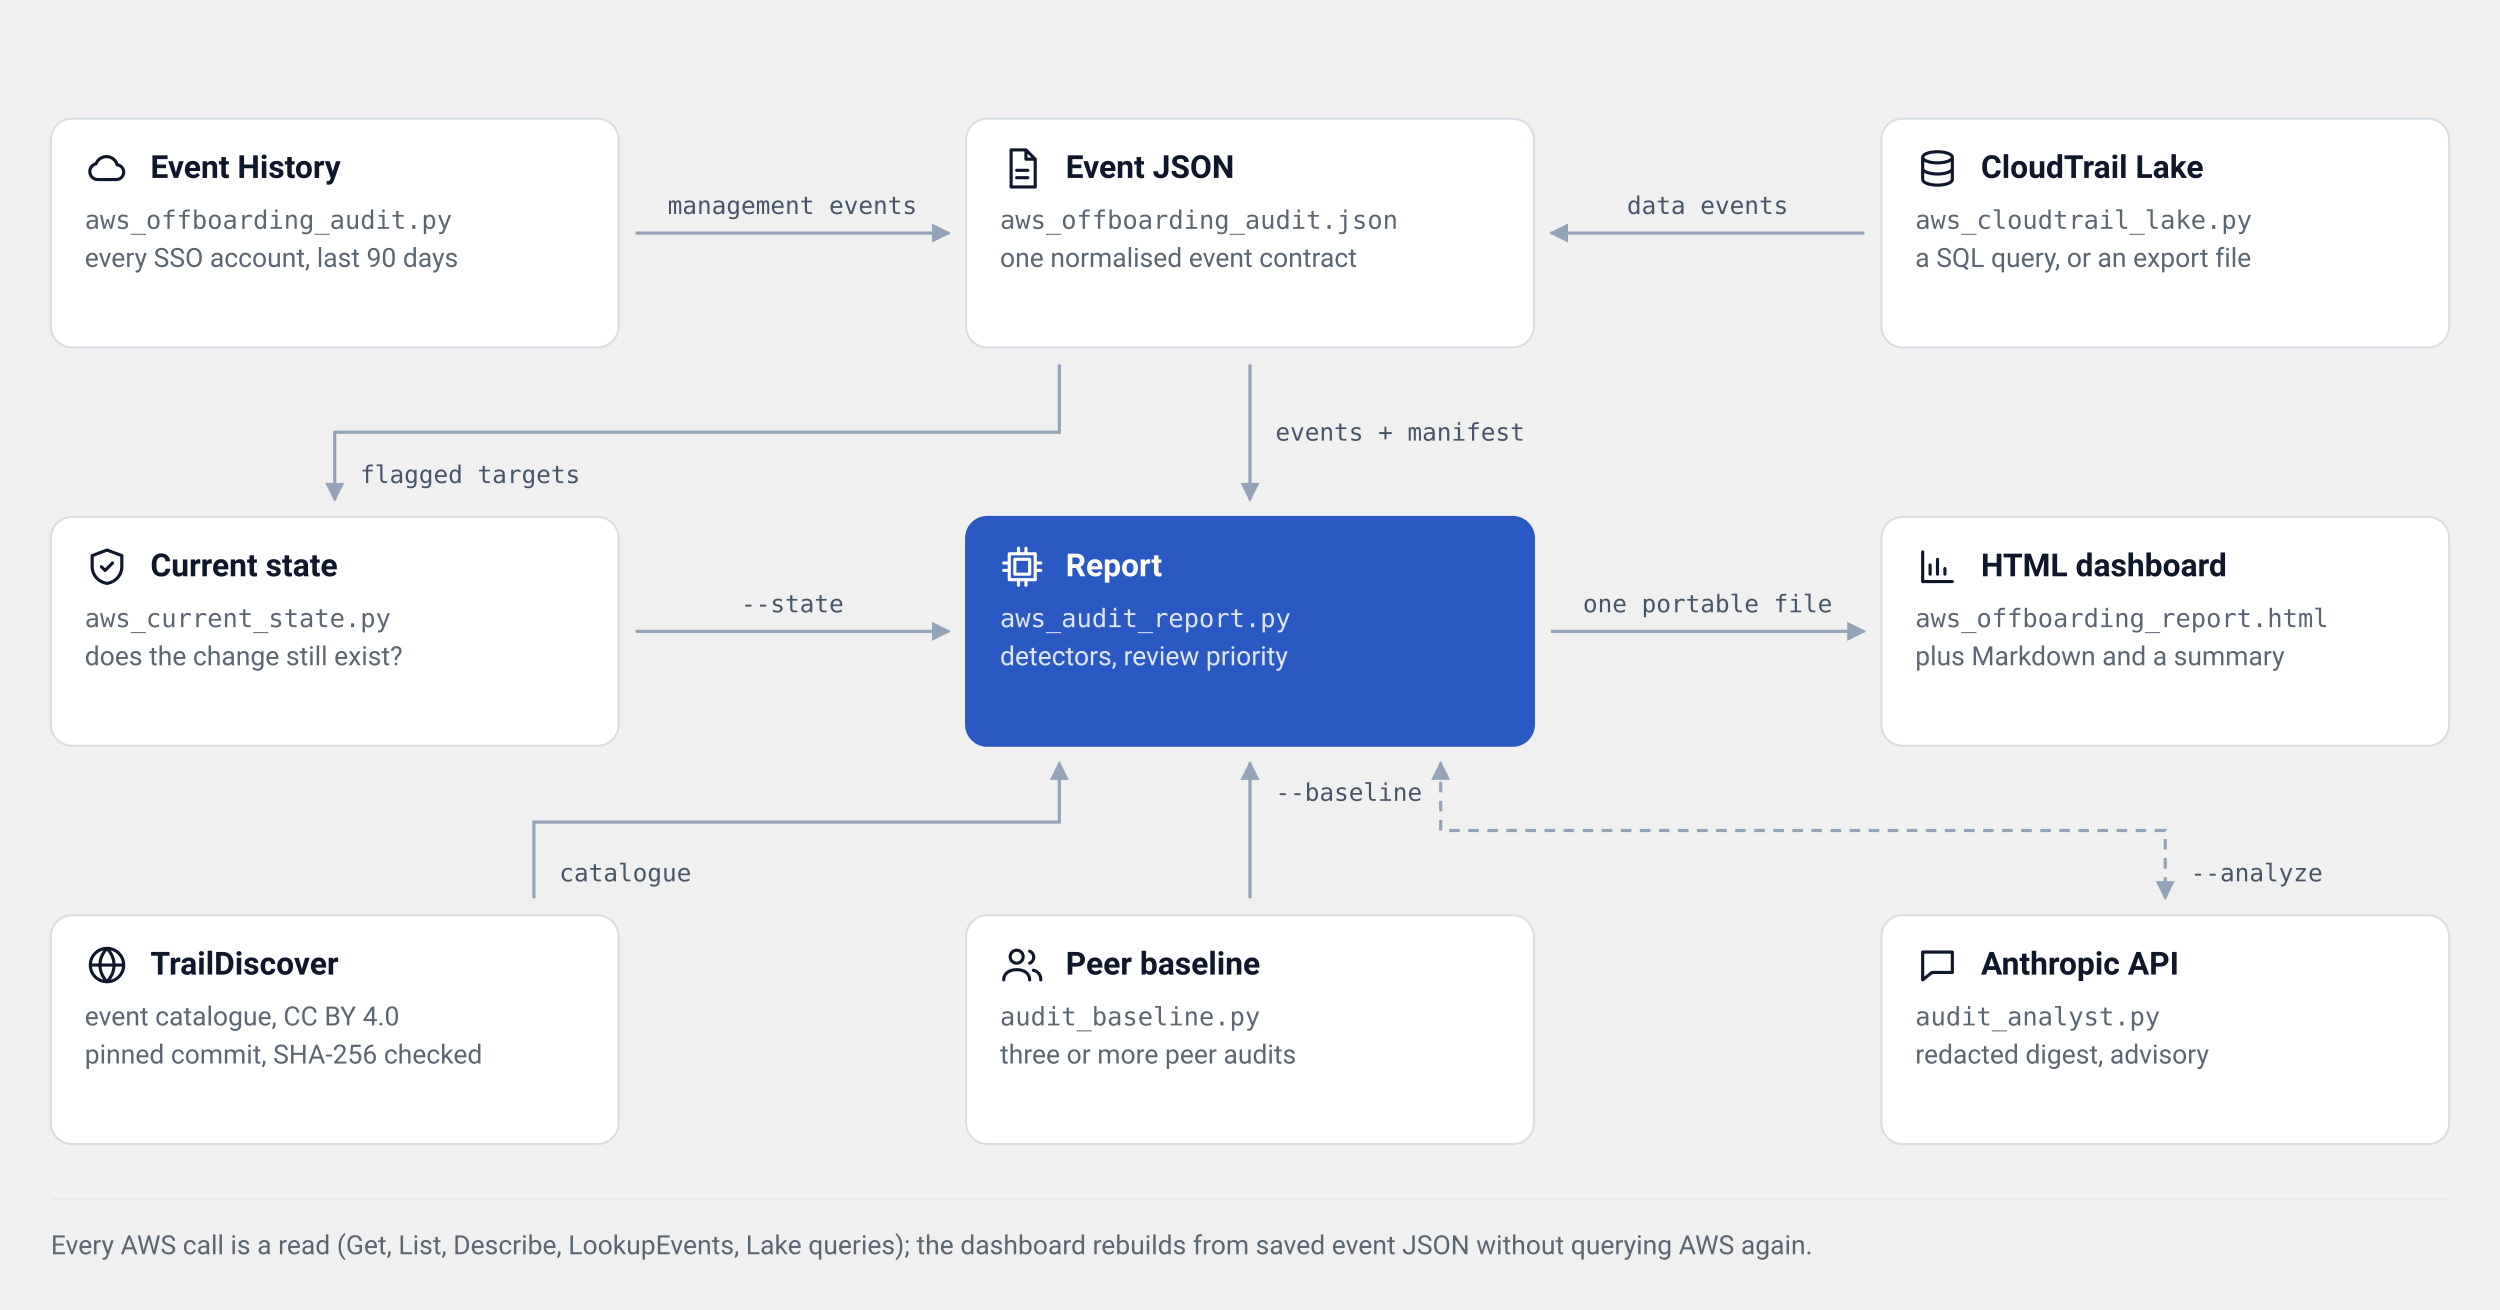
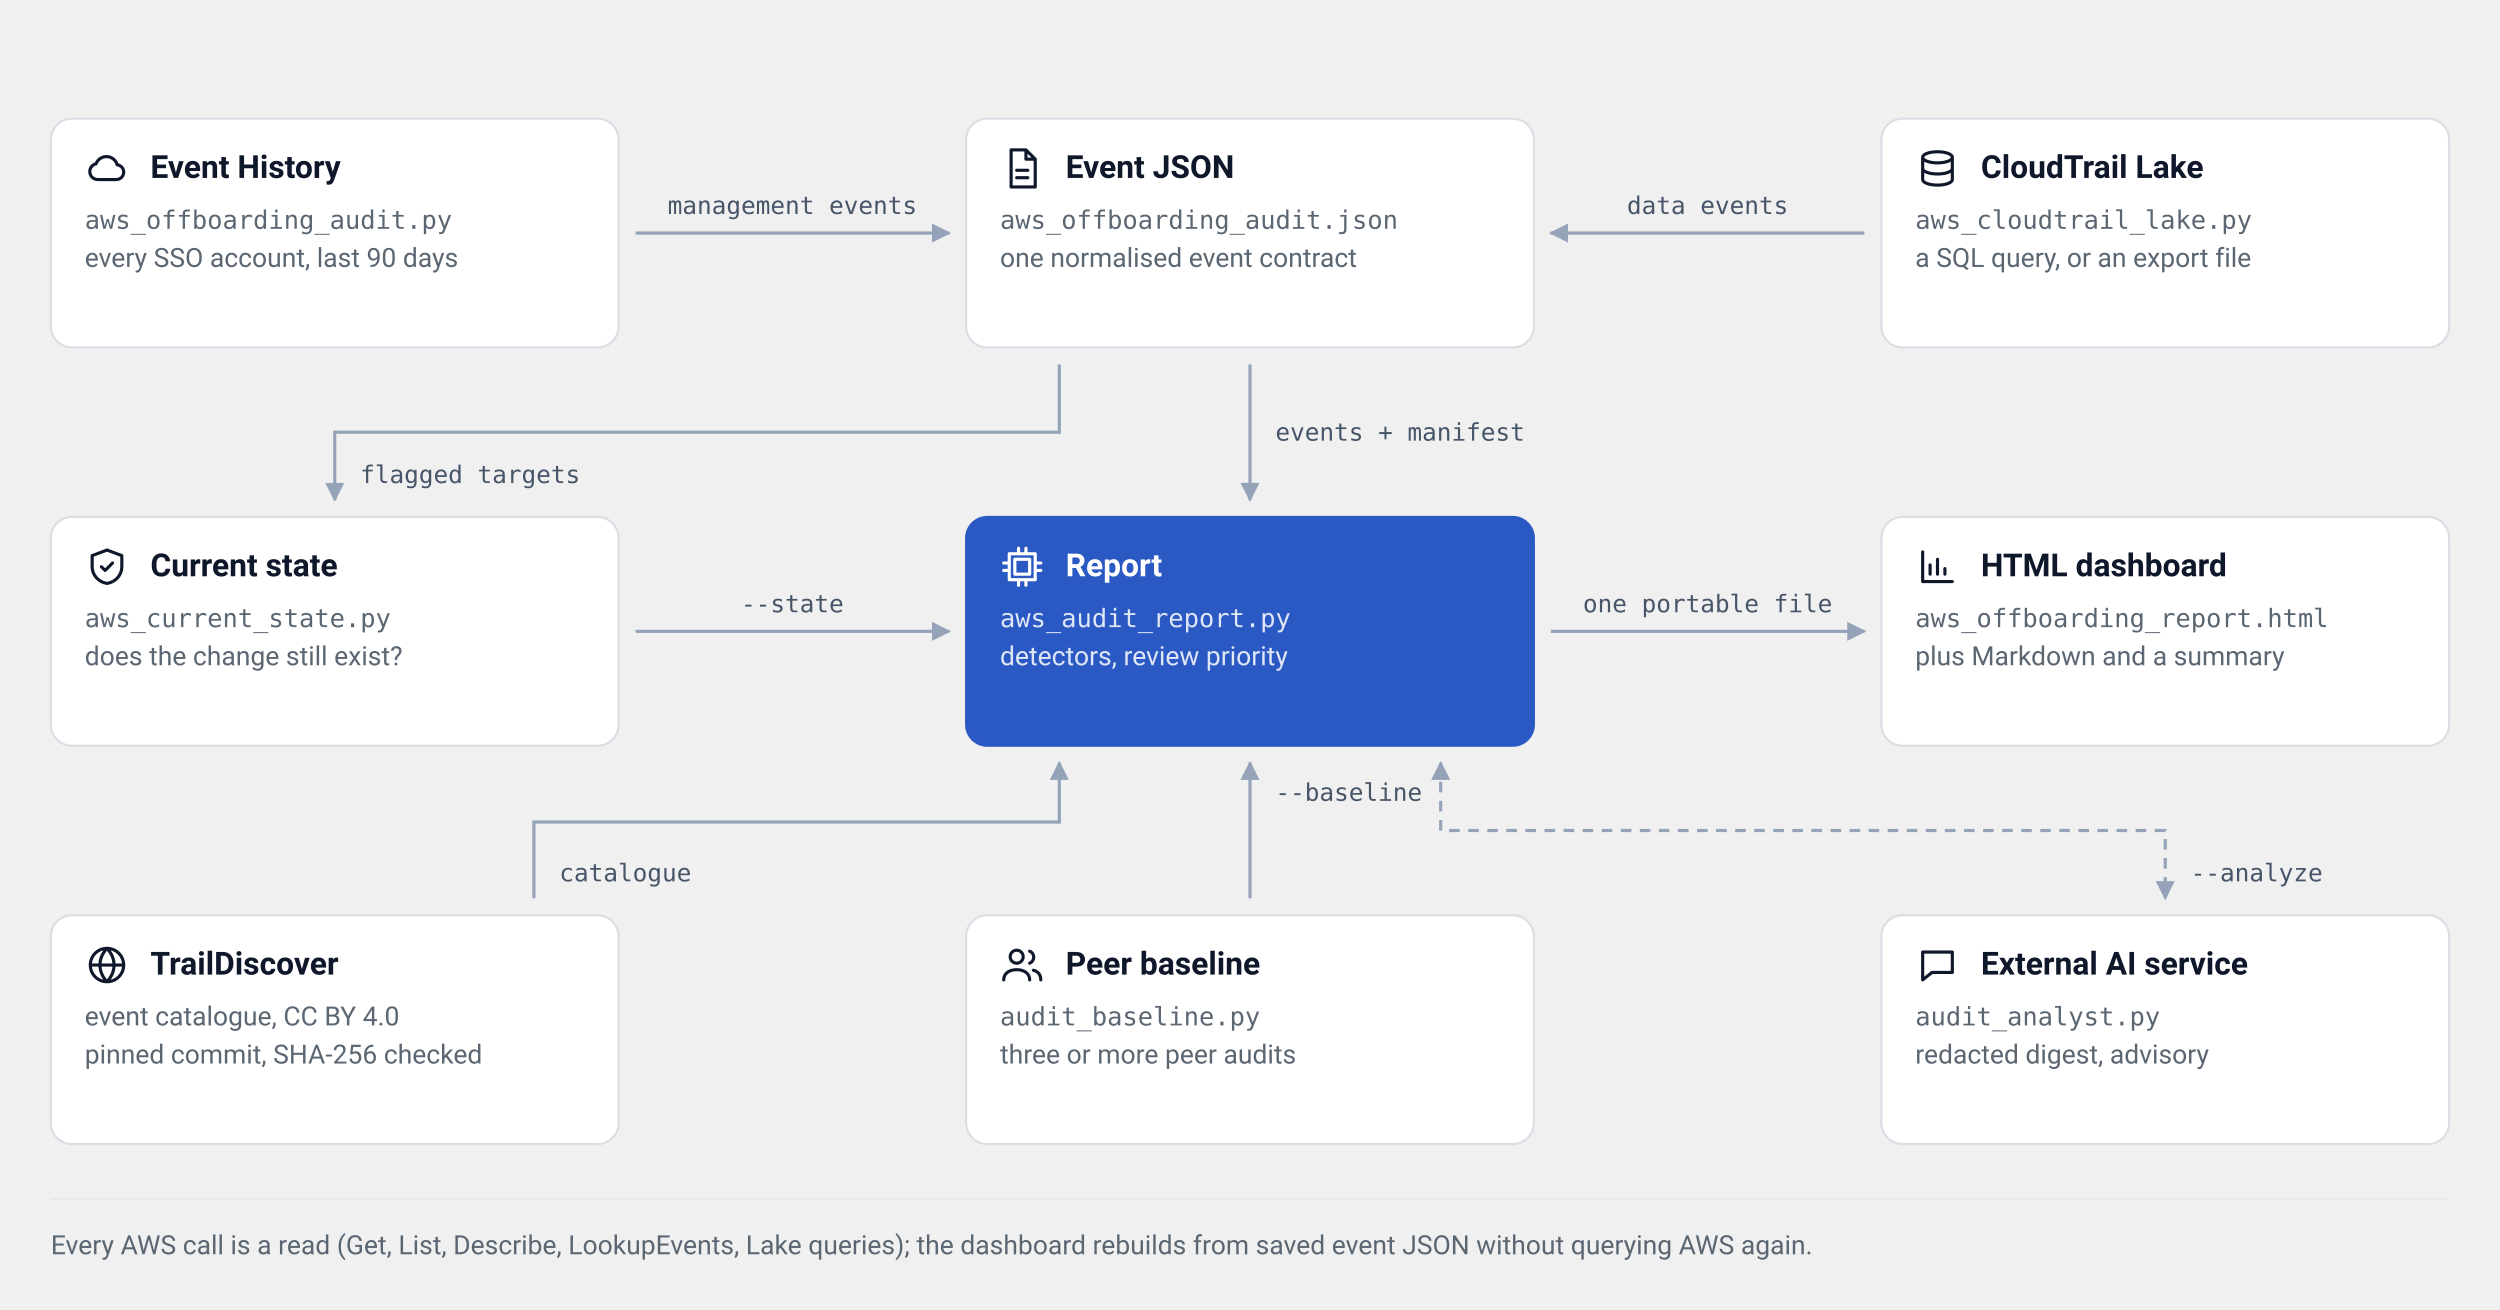
<svg xmlns="http://www.w3.org/2000/svg" viewBox="0 0 1180 618" width="1180" height="618" role="img" aria-label="Event History and CloudTrail Lake both write one event JSON file. The report reads it, with optional current state, a peer baseline, the pinned TrailDiscover catalogue and an external analysis, and writes the HTML dashboard. Every AWS call is a read.">
  <defs>
    <marker id="a" viewBox="0 0 10 10" refX="9" refY="5" markerWidth="6" markerHeight="6" orient="auto-start-reverse">
      <path d="M0 0 10 5 0 10z" fill="#94a3b8" />
    </marker>
    <marker id="b" viewBox="0 0 10 10" refX="1" refY="5" markerWidth="6" markerHeight="6" orient="auto">
      <path d="M10 0 0 5 10 10z" fill="#94a3b8" />
    </marker>
  </defs>
  <rect x="24" y="56" width="268" height="108" rx="10" fill="#ffffff" stroke="#d8dee4" stroke-width="1" />
  <g transform="translate(40.0,69.0) scale(0.875)" fill="none" stroke="#0f172a" stroke-width="1.7" stroke-linecap="round" stroke-linejoin="round">
    <path d="M7 18h10a4 4 0 0 0 .5-7.97A6 6 0 0 0 6.1 9.5 4.3 4.3 0 0 0 7 18z" />
  </g>
  <text x="71.0" y="84.0" font-family="system-ui,-apple-system,'Segoe UI',Roboto,Helvetica,Arial,sans-serif" font-size="15" fill="#0f172a" text-anchor="start" font-weight="600">Event History</text>
  <text x="40.0" y="108.0" font-family="ui-monospace,SFMono-Regular,'SF Mono',Menlo,Consolas,monospace" font-size="12" fill="#5b6673" text-anchor="start">aws_offboarding_audit.py</text>
  <text x="40.0" y="126.0" font-family="system-ui,-apple-system,'Segoe UI',Roboto,Helvetica,Arial,sans-serif" font-size="12.5" fill="#5b6673" text-anchor="start">every SSO account, last 90 days</text>
  <rect x="456" y="56" width="268" height="108" rx="10" fill="#ffffff" stroke="#d8dee4" stroke-width="1" />
  <g transform="translate(472.0,69.0) scale(0.875)" fill="none" stroke="#0f172a" stroke-width="1.7" stroke-linecap="round" stroke-linejoin="round">
    <path d="M6 2h8l5 5v15H6z M14 2v5h5 M9 13h6 M9 17h6" />
  </g>
  <text x="503.0" y="84.0" font-family="system-ui,-apple-system,'Segoe UI',Roboto,Helvetica,Arial,sans-serif" font-size="15" fill="#0f172a" text-anchor="start" font-weight="600">Event JSON</text>
  <text x="472.0" y="108.0" font-family="ui-monospace,SFMono-Regular,'SF Mono',Menlo,Consolas,monospace" font-size="12" fill="#5b6673" text-anchor="start">aws_offboarding_audit.json</text>
  <text x="472.0" y="126.0" font-family="system-ui,-apple-system,'Segoe UI',Roboto,Helvetica,Arial,sans-serif" font-size="12.5" fill="#5b6673" text-anchor="start">one normalised event contract</text>
  <rect x="888" y="56" width="268" height="108" rx="10" fill="#ffffff" stroke="#d8dee4" stroke-width="1" />
  <g transform="translate(904.0,69.0) scale(0.875)" fill="none" stroke="#0f172a" stroke-width="1.7" stroke-linecap="round" stroke-linejoin="round">
    <path d="M4 6c0-1.7 3.6-3 8-3s8 1.3 8 3-3.6 3-8 3-8-1.3-8-3z M4 6v12c0 1.7 3.6 3 8 3s8-1.3 8-3V6 M4 12c0 1.7 3.6 3 8 3s8-1.3 8-3" />
  </g>
  <text x="935.0" y="84.0" font-family="system-ui,-apple-system,'Segoe UI',Roboto,Helvetica,Arial,sans-serif" font-size="15" fill="#0f172a" text-anchor="start" font-weight="600">CloudTrail Lake</text>
  <text x="904.0" y="108.0" font-family="ui-monospace,SFMono-Regular,'SF Mono',Menlo,Consolas,monospace" font-size="12" fill="#5b6673" text-anchor="start">aws_cloudtrail_lake.py</text>
  <text x="904.0" y="126.0" font-family="system-ui,-apple-system,'Segoe UI',Roboto,Helvetica,Arial,sans-serif" font-size="12.5" fill="#5b6673" text-anchor="start">a SQL query, or an export file</text>
  <rect x="24" y="244" width="268" height="108" rx="10" fill="#ffffff" stroke="#d8dee4" stroke-width="1" />
  <g transform="translate(40.0,257.0) scale(0.875)" fill="none" stroke="#0f172a" stroke-width="1.7" stroke-linecap="round" stroke-linejoin="round">
    <path d="M12 3 4 6v6c0 4.5 3.4 8.3 8 9 4.6-.7 8-4.5 8-9V6z M9 12l2 2 4-4" />
  </g>
  <text x="71.0" y="272.0" font-family="system-ui,-apple-system,'Segoe UI',Roboto,Helvetica,Arial,sans-serif" font-size="15" fill="#0f172a" text-anchor="start" font-weight="600">Current state</text>
  <text x="40.0" y="296.0" font-family="ui-monospace,SFMono-Regular,'SF Mono',Menlo,Consolas,monospace" font-size="12" fill="#5b6673" text-anchor="start">aws_current_state.py</text>
  <text x="40.0" y="314.0" font-family="system-ui,-apple-system,'Segoe UI',Roboto,Helvetica,Arial,sans-serif" font-size="12.5" fill="#5b6673" text-anchor="start">does the change still exist?</text>
  <rect x="456" y="244" width="268" height="108" rx="10" fill="#2b59c3" stroke="#2b59c3" stroke-width="1" />
  <g transform="translate(472.0,257.0) scale(0.875)" fill="none" stroke="#ffffff" stroke-width="1.7" stroke-linecap="round" stroke-linejoin="round">
    <path d="M8 8h8v8H8z M5 5h14v14H5z M10 2v3 M14 2v3 M10 19v3 M14 19v3 M2 10h3 M2 14h3 M19 10h3 M19 14h3" />
  </g>
  <text x="503.0" y="272.0" font-family="system-ui,-apple-system,'Segoe UI',Roboto,Helvetica,Arial,sans-serif" font-size="15" fill="#ffffff" text-anchor="start" font-weight="600">Report</text>
  <text x="472.0" y="296.0" font-family="ui-monospace,SFMono-Regular,'SF Mono',Menlo,Consolas,monospace" font-size="12" fill="#ffffff" text-anchor="start" opacity="0.85">aws_audit_report.py</text>
  <text x="472.0" y="314.0" font-family="system-ui,-apple-system,'Segoe UI',Roboto,Helvetica,Arial,sans-serif" font-size="12.5" fill="#ffffff" text-anchor="start" opacity="0.85">detectors, review priority</text>
  <rect x="888" y="244" width="268" height="108" rx="10" fill="#ffffff" stroke="#d8dee4" stroke-width="1" />
  <g transform="translate(904.0,257.0) scale(0.875)" fill="none" stroke="#0f172a" stroke-width="1.7" stroke-linecap="round" stroke-linejoin="round">
    <path d="M4 20V4 M4 20h16 M8 16v-5 M12 16V8 M16 16v-3" />
  </g>
  <text x="935.0" y="272.0" font-family="system-ui,-apple-system,'Segoe UI',Roboto,Helvetica,Arial,sans-serif" font-size="15" fill="#0f172a" text-anchor="start" font-weight="600">HTML dashboard</text>
  <text x="904.0" y="296.0" font-family="ui-monospace,SFMono-Regular,'SF Mono',Menlo,Consolas,monospace" font-size="12" fill="#5b6673" text-anchor="start">aws_offboarding_report.html</text>
  <text x="904.0" y="314.0" font-family="system-ui,-apple-system,'Segoe UI',Roboto,Helvetica,Arial,sans-serif" font-size="12.5" fill="#5b6673" text-anchor="start">plus Markdown and a summary</text>
  <rect x="24" y="432" width="268" height="108" rx="10" fill="#ffffff" stroke="#d8dee4" stroke-width="1" />
  <g transform="translate(40.0,445.0) scale(0.875)" fill="none" stroke="#0f172a" stroke-width="1.7" stroke-linecap="round" stroke-linejoin="round">
    <path d="M12 3a9 9 0 1 0 0 18 9 9 0 0 0 0-18z M3 12h18 M12 3c2.5 2.7 3.8 5.7 3.8 9s-1.3 6.3-3.8 9 M12 3c-2.5 2.7-3.8 5.7-3.8 9s1.3 6.3 3.8 9" />
  </g>
  <text x="71.0" y="460.0" font-family="system-ui,-apple-system,'Segoe UI',Roboto,Helvetica,Arial,sans-serif" font-size="15" fill="#0f172a" text-anchor="start" font-weight="600">TrailDiscover</text>
  <text x="40.0" y="484.0" font-family="system-ui,-apple-system,'Segoe UI',Roboto,Helvetica,Arial,sans-serif" font-size="12.5" fill="#5b6673" text-anchor="start">event catalogue, CC BY 4.0</text>
  <text x="40.0" y="502.0" font-family="system-ui,-apple-system,'Segoe UI',Roboto,Helvetica,Arial,sans-serif" font-size="12.5" fill="#5b6673" text-anchor="start">pinned commit, SHA-256 checked</text>
  <rect x="456" y="432" width="268" height="108" rx="10" fill="#ffffff" stroke="#d8dee4" stroke-width="1" />
  <g transform="translate(472.0,445.0) scale(0.875)" fill="none" stroke="#0f172a" stroke-width="1.7" stroke-linecap="round" stroke-linejoin="round">
    <path d="M9 11a3.5 3.5 0 1 0 0-7 3.5 3.5 0 0 0 0 7z M2 20c0-3.5 3-5.5 7-5.5s7 2 7 5.5 M16 4.5a3.5 3.5 0 0 1 0 6.5 M18 14.8c2.4.6 4 2.3 4 5.2" />
  </g>
  <text x="503.0" y="460.0" font-family="system-ui,-apple-system,'Segoe UI',Roboto,Helvetica,Arial,sans-serif" font-size="15" fill="#0f172a" text-anchor="start" font-weight="600">Peer baseline</text>
  <text x="472.0" y="484.0" font-family="ui-monospace,SFMono-Regular,'SF Mono',Menlo,Consolas,monospace" font-size="12" fill="#5b6673" text-anchor="start">audit_baseline.py</text>
  <text x="472.0" y="502.0" font-family="system-ui,-apple-system,'Segoe UI',Roboto,Helvetica,Arial,sans-serif" font-size="12.5" fill="#5b6673" text-anchor="start">three or more peer audits</text>
  <rect x="888" y="432" width="268" height="108" rx="10" fill="#ffffff" stroke="#d8dee4" stroke-width="1" />
  <g transform="translate(904.0,445.0) scale(0.875)" fill="none" stroke="#0f172a" stroke-width="1.7" stroke-linecap="round" stroke-linejoin="round">
    <path d="M4 5h16v11H9l-5 4z" />
  </g>
-   <text x="935.0" y="460.0" font-family="system-ui,-apple-system,'Segoe UI',Roboto,Helvetica,Arial,sans-serif" font-size="15" fill="#0f172a" text-anchor="start" font-weight="600">Anthropic API</text>
+   <text x="935.0" y="460.0" font-family="system-ui,-apple-system,'Segoe UI',Roboto,Helvetica,Arial,sans-serif" font-size="15" fill="#0f172a" text-anchor="start" font-weight="600">External AI service</text>
  <text x="904.0" y="484.0" font-family="ui-monospace,SFMono-Regular,'SF Mono',Menlo,Consolas,monospace" font-size="12" fill="#5b6673" text-anchor="start">audit_analyst.py</text>
  <text x="904.0" y="502.0" font-family="system-ui,-apple-system,'Segoe UI',Roboto,Helvetica,Arial,sans-serif" font-size="12.5" fill="#5b6673" text-anchor="start">redacted digest, advisory</text>
  <polyline points="300,110.0 448,110.0" fill="none" stroke="#94a3b8" stroke-width="1.5" marker-end="url(#a)" />
  <text x="374.0" y="101.0" font-family="ui-monospace,SFMono-Regular,'SF Mono',Menlo,Consolas,monospace" font-size="11.5" fill="#475569" text-anchor="middle">management events</text>
  <polyline points="880,110.0 732,110.0" fill="none" stroke="#94a3b8" stroke-width="1.5" marker-end="url(#a)" />
  <text x="806.0" y="101.0" font-family="ui-monospace,SFMono-Regular,'SF Mono',Menlo,Consolas,monospace" font-size="11.5" fill="#475569" text-anchor="middle">data events</text>
  <polyline points="590.0,172 590.0,236" fill="none" stroke="#94a3b8" stroke-width="1.5" marker-end="url(#a)" />
  <text x="602.0" y="208.0" font-family="ui-monospace,SFMono-Regular,'SF Mono',Menlo,Consolas,monospace" font-size="11.5" fill="#475569" text-anchor="start">events + manifest</text>
  <polyline points="500,172 500,204 158.0,204 158.0,236" fill="none" stroke="#94a3b8" stroke-width="1.5" marker-end="url(#a)" />
  <text x="170.0" y="228.0" font-family="ui-monospace,SFMono-Regular,'SF Mono',Menlo,Consolas,monospace" font-size="11.5" fill="#475569" text-anchor="start">flagged targets</text>
  <polyline points="300,298.0 448,298.0" fill="none" stroke="#94a3b8" stroke-width="1.5" marker-end="url(#a)" />
  <text x="374.0" y="289.0" font-family="ui-monospace,SFMono-Regular,'SF Mono',Menlo,Consolas,monospace" font-size="11.5" fill="#475569" text-anchor="middle">--state</text>
  <polyline points="732,298.0 880,298.0" fill="none" stroke="#94a3b8" stroke-width="1.5" marker-end="url(#a)" />
  <text x="806.0" y="289.0" font-family="ui-monospace,SFMono-Regular,'SF Mono',Menlo,Consolas,monospace" font-size="11.5" fill="#475569" text-anchor="middle">one portable file</text>
  <polyline points="252,424 252,388 500,388 500,360" fill="none" stroke="#94a3b8" stroke-width="1.5" marker-end="url(#a)" />
  <text x="264.0" y="416.0" font-family="ui-monospace,SFMono-Regular,'SF Mono',Menlo,Consolas,monospace" font-size="11.5" fill="#475569" text-anchor="start">catalogue</text>
  <polyline points="590.0,424 590.0,360" fill="none" stroke="#94a3b8" stroke-width="1.5" marker-end="url(#a)" />
  <text x="602.0" y="378.0" font-family="ui-monospace,SFMono-Regular,'SF Mono',Menlo,Consolas,monospace" font-size="11.5" fill="#475569" text-anchor="start">--baseline</text>
  <polyline points="680,360 680,392 1022.0,392 1022.0,424" fill="none" stroke="#94a3b8" stroke-width="1.5" stroke-dasharray="5 4" marker-end="url(#a)" marker-start="url(#b)" />
  <text x="1034.0" y="416.0" font-family="ui-monospace,SFMono-Regular,'SF Mono',Menlo,Consolas,monospace" font-size="11.5" fill="#475569" text-anchor="start">--analyze</text>
  <line x1="24" y1="566" x2="1156" y2="566" stroke="#e6e9ee" stroke-width="1" />
  <text x="24.0" y="592.0" font-family="system-ui,-apple-system,'Segoe UI',Roboto,Helvetica,Arial,sans-serif" font-size="12.5" fill="#5b6673" text-anchor="start">Every AWS call is a read (Get, List, Describe, LookupEvents, Lake queries); the dashboard rebuilds from saved event JSON without querying AWS again.</text>
</svg>
